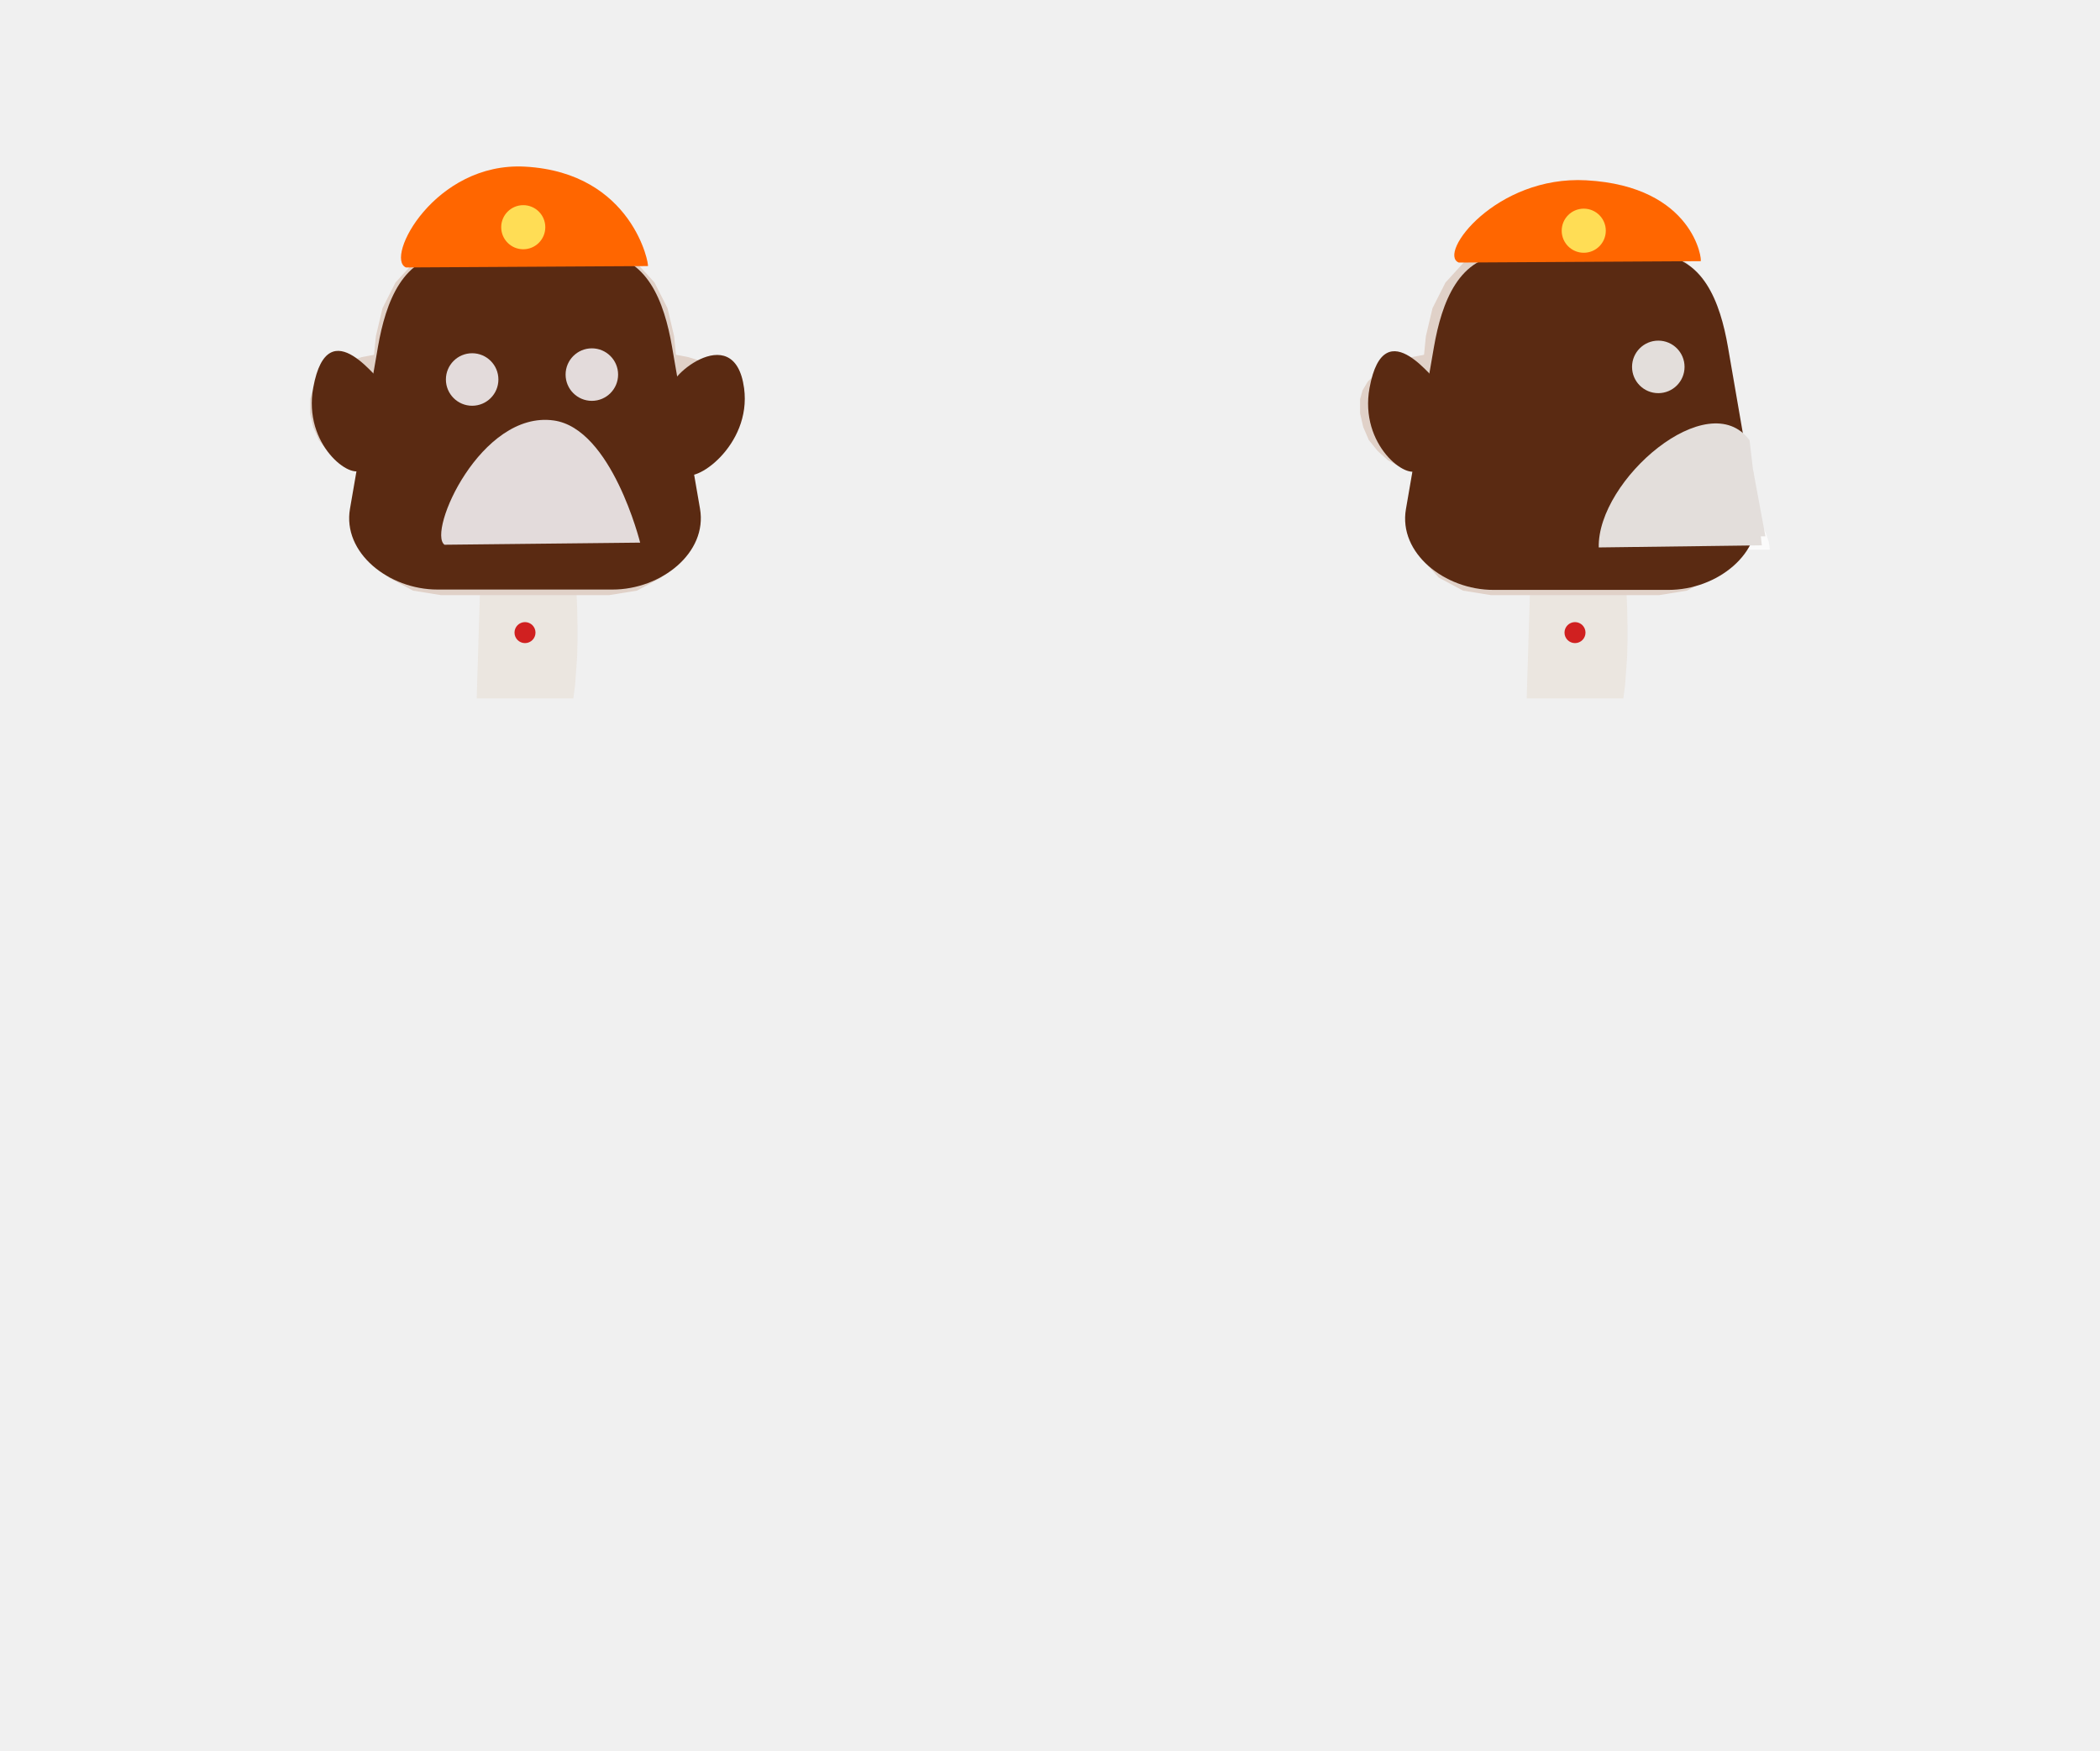
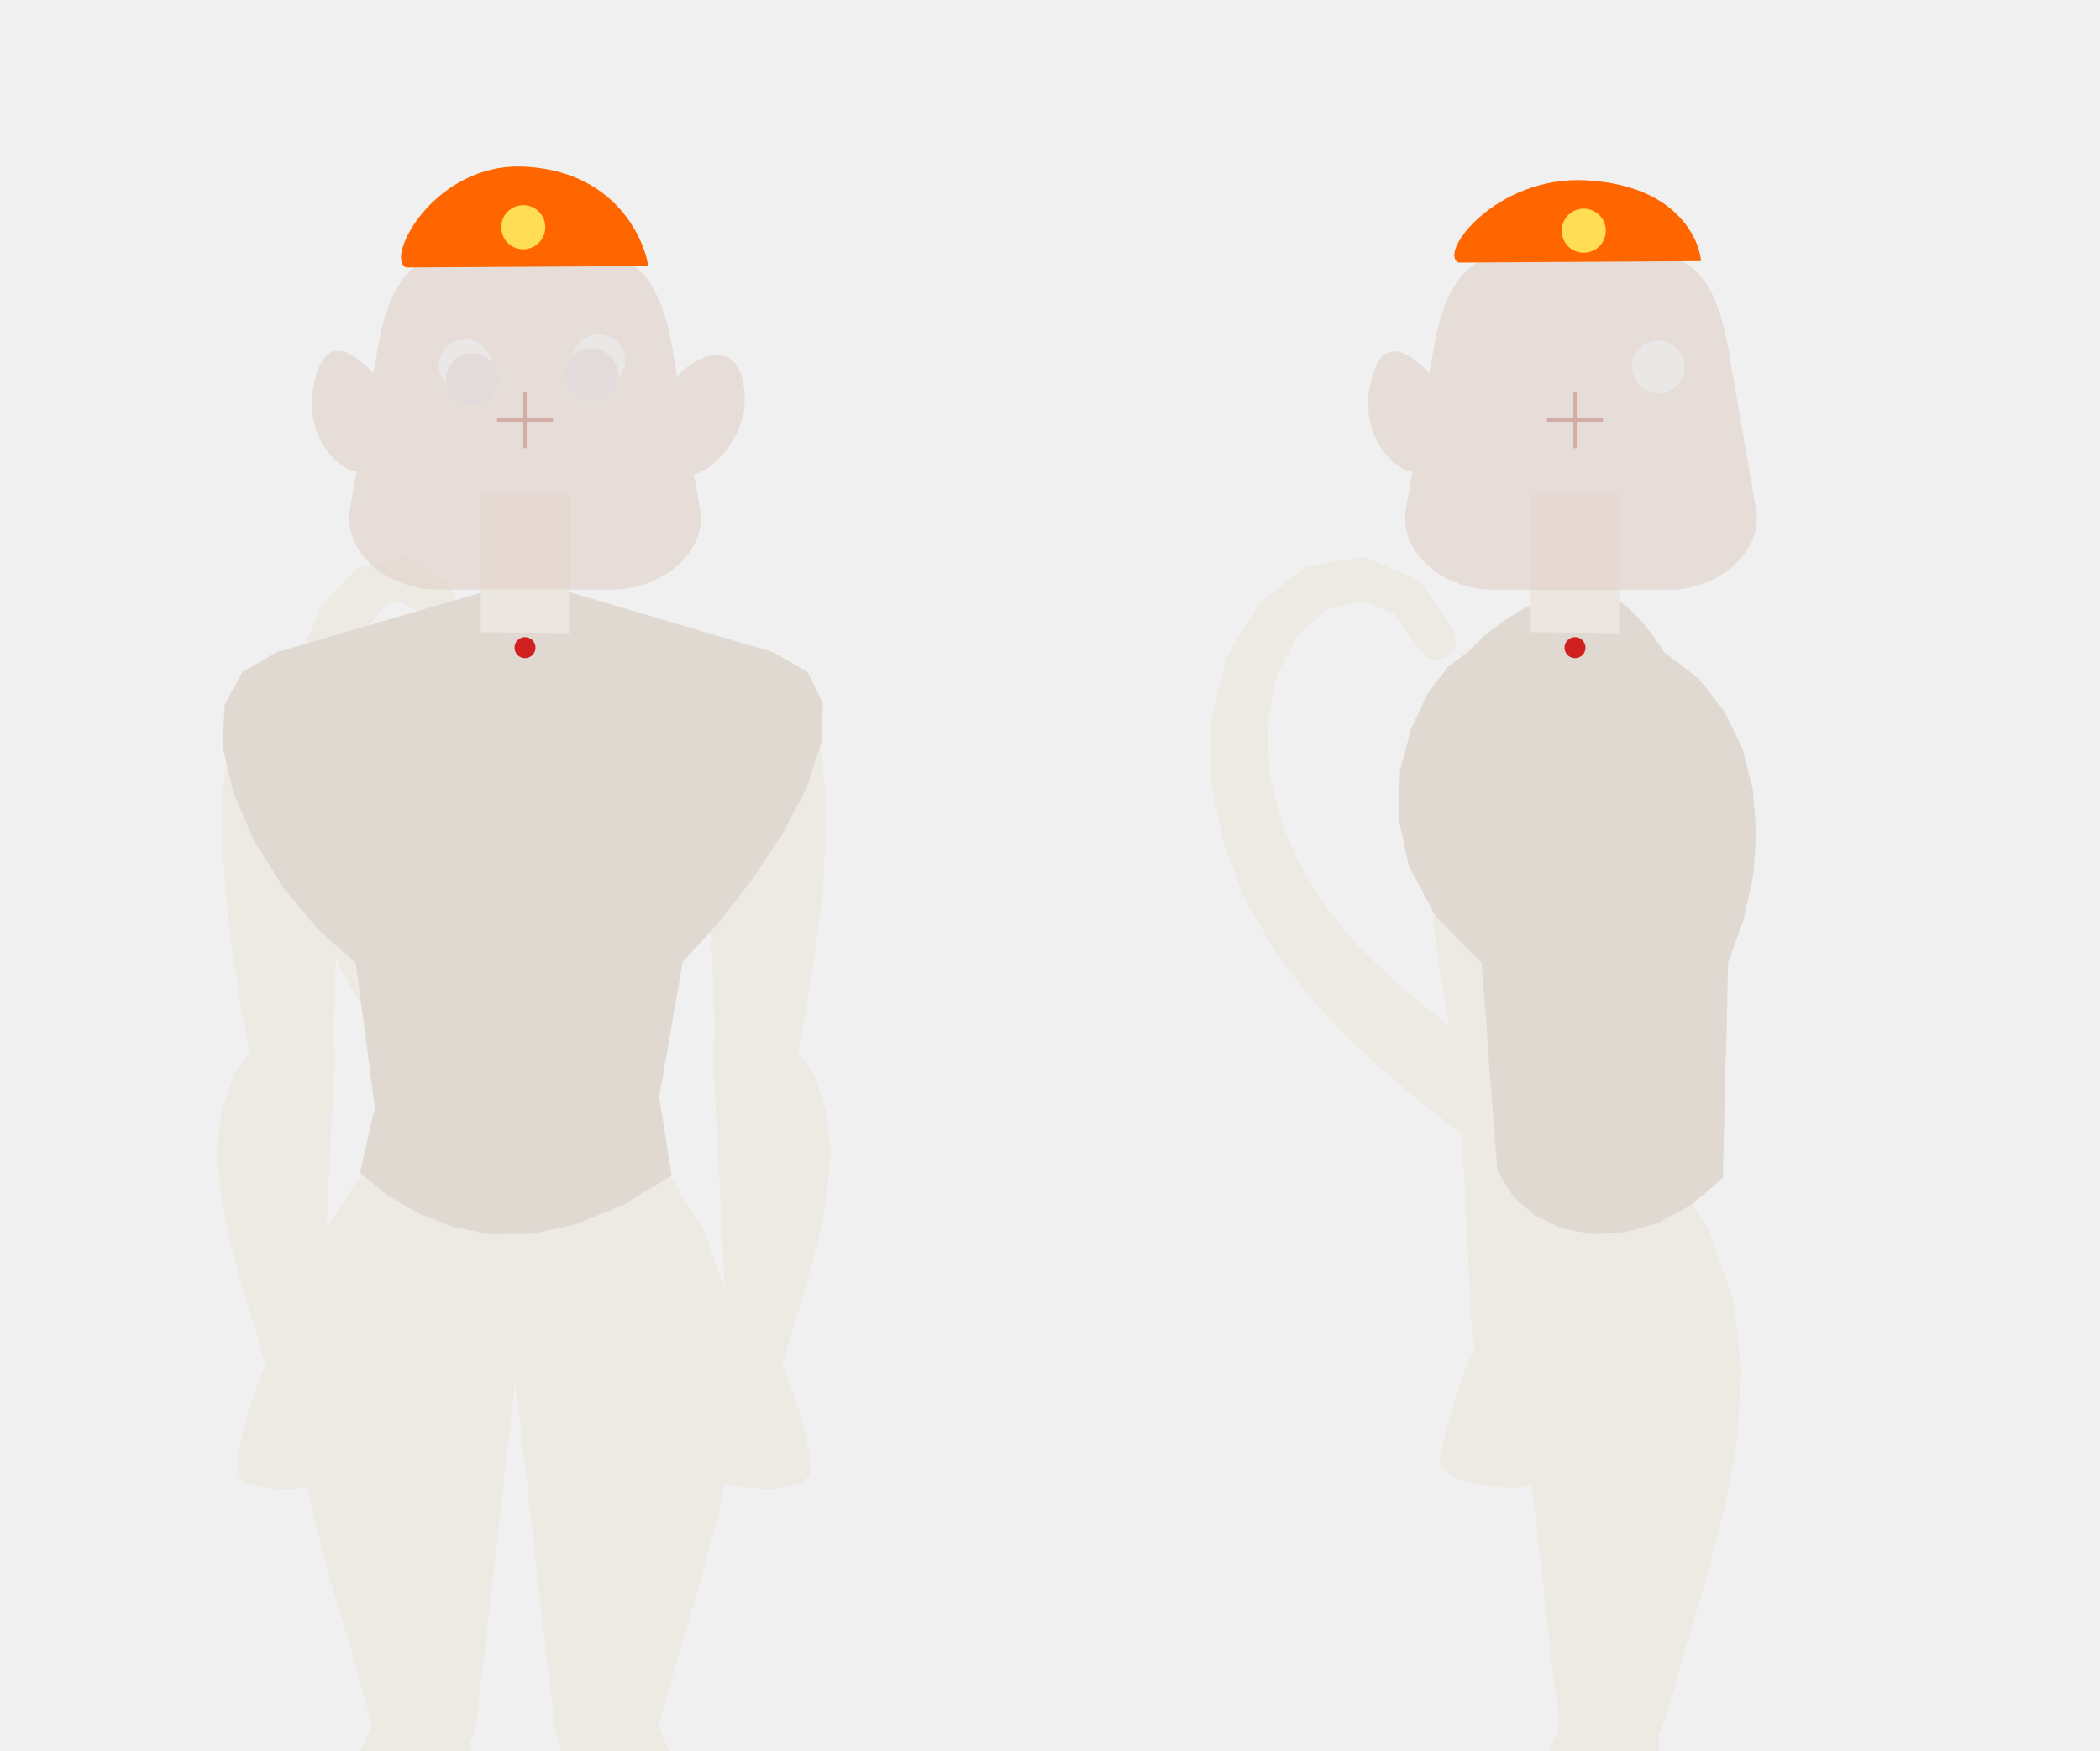
<svg xmlns="http://www.w3.org/2000/svg" width="1200" height="1000" viewBox="-1.5 -1.2 6 5">
-   <g id="front">
-     <g id="front-hair-body" />
-     <defs id="front-defs1792" />
-     <g id="front-guide" opacity="0.7">
-       <path d="M-0.138 0.795L-0.12 0.21L0.12 0.21L0.128 0.269L0.134 0.327L0.14 0.382L0.144 0.436L0.147 0.488L0.149 0.537L0.15 0.585L0.15 0.631L0.149 0.675L0.146 0.717L0.143 0.757L0.138 0.795Z" fill="#e8e1d9" id="front-path1766" />
-       <path d="M-0.381 -0.19L-0.424 -0.188L-0.466 -0.18L-0.505 -0.168L-0.54 -0.152L-0.57 -0.132L-0.592 -0.11L-0.607 -0.085L-0.614 -0.06L-0.614 -0.019L-0.605 0.02L-0.589 0.057L-0.564 0.088L-0.534 0.115L-0.498 0.134L-0.458 0.146L-0.415 0.15Z" fill="#d9c3b6" id="front-path1768" />
-       <path d="M0.381 -0.19L0.424 -0.188L0.466 -0.18L0.505 -0.168L0.54 -0.152L0.57 -0.132L0.592 -0.11L0.607 -0.085L0.614 -0.06L0.614 -0.019L0.605 0.02L0.589 0.057L0.564 0.088L0.534 0.115L0.498 0.134L0.458 0.146L0.415 0.15Z" fill="#d9c3b6" id="front-path1770" />
-       <path d="M0.192 -0.5L0.257 -0.487L0.318 -0.45L0.37 -0.393L0.407 -0.32L0.426 -0.24L0.474 0.24L0.47 0.32L0.441 0.393L0.389 0.45L0.32 0.487L0.24 0.5L-0.24 0.5L-0.32 0.487L-0.389 0.45L-0.441 0.393L-0.47 0.32L-0.474 0.24L-0.426 -0.24L-0.407 -0.32L-0.37 -0.393L-0.318 -0.45L-0.257 -0.487L-0.192 -0.5Z" fill="#d9c3b6" id="front-path1772" />
-       <path d="M-0.115 -0.12L-0.125 -0.083L-0.153 -0.055L-0.19 -0.045L-0.227 -0.055L-0.255 -0.083L-0.265 -0.12L-0.255 -0.158L-0.228 -0.185L-0.19 -0.195L-0.153 -0.185L-0.125 -0.158Z" fill="#ffffff" id="front-path1774" />
-       <path d="M0.265 -0.12L0.255 -0.083L0.227 -0.055L0.19 -0.045L0.153 -0.055L0.125 -0.083L0.115 -0.12L0.125 -0.158L0.152 -0.185L0.19 -0.195L0.227 -0.185L0.255 -0.158Z" fill="#ffffff" id="front-path1776" />
-       <path d="M0.19 0.37L0.187 0.349L0.178 0.322L0.164 0.292L0.146 0.262L0.123 0.234L0.098 0.209L0.071 0.188L0.044 0.173L0.019 0.163L0 0.16L-0.019 0.163L-0.044 0.173L-0.071 0.188L-0.098 0.209L-0.123 0.234L-0.146 0.262L-0.164 0.292L-0.178 0.322L-0.187 0.349L-0.19 0.37Z" fill="#ffffff" id="front-path1778" />
-       <path d="M-0.08 0H0.08M0 -0.08V0.08" stroke="#b04040" stroke-width="0.01" fill="none" id="front-path1780" />
+   <g>
+     <g opacity="0.7">
+       <path d="M0.094 2.027L0.078 2.087L0.034 2.131L-0.026 2.147L-0.086 2.131L-0.13 2.087L-0.146 2.027L-0.13 1.967L-0.086 1.923L-0.026 1.907L0.034 1.923L0.078 1.967Z" fill="#ebe5dd" />
+       <path d="M0.06 1.943L-0.023 1.865L-0.104 1.785L-0.182 1.703L-0.256 1.616L-0.326 1.52L-0.39 1.414L-0.444 1.294L-0.487 1.16L-0.514 1.015L-0.519 0.865L-0.501 0.722L-0.459 0.605L-0.406 0.534L-0.361 0.516L-0.309 0.544L-0.253 0.654L-0.154 0.607L-0.218 0.468L-0.342 0.391L-0.481 0.423L-0.583 0.533L-0.647 0.683L-0.678 0.854L-0.68 1.029L-0.658 1.198L-0.617 1.354L-0.562 1.497L-0.496 1.624L-0.424 1.738L-0.347 1.842L-0.269 1.937L-0.19 2.026L-0.112 2.111Z" fill="#ebe5dd" />
+       <path d="M-0.148 0.631L-0.156 0.658L-0.176 0.678L-0.203 0.686L-0.231 0.678L-0.251 0.658L-0.258 0.631L-0.251 0.603L-0.231 0.583L-0.203 0.576L-0.176 0.583L-0.156 0.603Z" fill="#ebe5dd" />
+       <path d="M-0.787 1.801L-0.768 1.854L-0.738 1.892L-0.7 1.917L-0.66 1.926L-0.62 1.92L-0.586 1.898L-0.562 1.86L-0.551 1.805L-0.545 1.665L-0.54 1.525L-0.535 1.385L-0.529 1.245L-0.524 1.105L-0.519 0.965L-0.513 0.824L-0.508 0.684L-0.571 0.677L-0.626 0.678L-0.674 0.687L-0.716 0.703L-0.751 0.726L-0.78 0.755L-0.804 0.79L-0.822 0.831L-0.849 0.93L-0.862 1.044L-0.865 1.17L-0.859 1.303L-0.846 1.437L-0.828 1.568L-0.808 1.691Z" fill="#ebe5dd" />
+       <path d="M-0.765 1.775L-0.832 1.872L-0.868 1.979L-0.878 2.094L-0.869 2.214L-0.845 2.337L-0.812 2.46L-0.776 2.581L-0.741 2.696L-0.727 2.725L-0.706 2.74L-0.681 2.743L-0.654 2.736L-0.629 2.718L-0.607 2.693L-0.591 2.659L-0.584 2.62L-0.579 2.518L-0.573 2.416L-0.568 2.314L-0.563 2.212L-0.558 2.111L-0.553 2.009L-0.548 1.907L-0.543 1.805L-0.548 1.773L-0.564 1.748L-0.589 1.73L-0.621 1.721L-0.657 1.72L-0.695 1.728L-0.732 1.746Z" fill="#ebe5dd" />
+       <path d="M-0.72 2.667L-0.735 2.688L-0.752 2.725L-0.771 2.775L-0.789 2.831L-0.805 2.889L-0.816 2.942L-0.821 2.985L-0.819 3.013L-0.798 3.034L-0.759 3.047L-0.708 3.053L-0.651 3.052L-0.595 3.044L-0.545 3.03L-0.509 3.01L-0.491 2.985L-0.493 2.963L-0.5 2.925L-0.512 2.877L-0.527 2.822L-0.545 2.769L-0.562 2.72L-0.578 2.683L-0.592 2.662L-0.62 2.64L-0.643 2.627L-0.661 2.624L-0.676 2.627L-0.688 2.635L-0.699 2.646L-0.709 2.657Z" fill="#ebe5dd" />
+       <path d="M-0.431 3.71L-0.513 3.903L-0.554 4.089L-0.562 4.269L-0.544 4.446L-0.508 4.619L-0.461 4.79L-0.411 4.961L-0.364 5.131L-0.346 5.173L-0.318 5.198L-0.286 5.207L-0.251 5.204L-0.218 5.191L-0.19 5.172L-0.171 5.148L-0.164 5.123L-0.163 4.95L-0.162 4.777L-0.161 4.603L-0.16 4.43L-0.159 4.257L-0.158 4.084L-0.157 3.911L-0.156 3.738L-0.165 3.693L-0.191 3.661L-0.228 3.641L-0.272 3.633L-0.319 3.637L-0.364 3.651L-0.403 3.676Z" fill="#ebe5dd" />
+       <path d="M-0.326 5.143L-0.344 5.165L-0.364 5.187L-0.388 5.208L-0.415 5.23L-0.446 5.253L-0.481 5.277L-0.52 5.303L-0.563 5.332L-0.586 5.332L-0.607 5.334L-0.626 5.34L-0.641 5.349L-0.652 5.362L-0.658 5.379L-0.659 5.402L-0.654 5.43L-0.59 5.431L-0.527 5.432L-0.463 5.434L-0.399 5.435L-0.336 5.437L-0.272 5.438L-0.208 5.439L-0.144 5.441L-0.15 5.409L-0.155 5.378L-0.161 5.347L-0.166 5.315L-0.171 5.284L-0.177 5.253L-0.182 5.221L-0.188 5.19L-0.205 5.184L-0.222 5.178L-0.24 5.172L-0.257 5.166L-0.274 5.161L-0.292 5.155L-0.309 5.149Z" fill="#ebe5dd" />
+       <path d="M-0.444 2.115L-0.568 2.312L-0.636 2.511L-0.659 2.71L-0.647 2.911L-0.61 3.11L-0.557 3.309L-0.498 3.506L-0.444 3.7L-0.414 3.776L-0.372 3.824L-0.324 3.847L-0.274 3.849L-0.226 3.836L-0.185 3.809L-0.155 3.775L-0.141 3.737L-0.122 3.568L-0.102 3.399L-0.083 3.23L-0.064 3.061L-0.045 2.892L-0.026 2.722L-0.007 2.553L0.013 2.384L-0.023 2.299L-0.066 2.236L-0.116 2.191L-0.172 2.161L-0.234 2.142L-0.301 2.13L-0.371 2.122Z" fill="#ebe5dd" />
+       <path d="M0.375 3.714L0.457 3.907L0.499 4.093L0.507 4.274L0.489 4.45L0.453 4.624L0.406 4.795L0.355 4.965L0.309 5.135L0.291 5.178L0.263 5.202L0.231 5.211L0.196 5.208L0.163 5.196L0.135 5.176L0.116 5.152L0.108 5.127L0.108 4.954L0.107 4.781L0.106 4.608L0.105 4.435L0.104 4.262L0.103 4.089L0.102 3.916L0.101 3.743L0.11 3.698L0.135 3.665L0.173 3.645L0.217 3.638L0.264 3.641L0.309 3.655L0.348 3.68Z" fill="#ebe5dd" />
+       <path d="M0.271 5.147L0.288 5.169L0.309 5.191L0.333 5.213L0.36 5.234L0.391 5.257L0.426 5.281L0.465 5.307L0.508 5.336L0.531 5.336L0.552 5.339L0.571 5.344L0.586 5.353L0.597 5.366L0.603 5.384L0.604 5.406L0.599 5.434L0.535 5.435L0.471 5.437L0.408 5.438L0.344 5.44L0.28 5.441L0.217 5.442L0.153 5.444L0.089 5.445L0.095 5.414L0.1 5.382L0.105 5.351L0.111 5.32L0.116 5.288L0.122 5.257L0.127 5.226L0.132 5.194L0.15 5.189L0.167 5.183L0.185 5.177L0.202 5.171L0.219 5.165L0.237 5.159L0.254 5.153Z" fill="#ebe5dd" />
+       <path d="M0.389 2.119L0.512 2.316L0.581 2.515L0.604 2.715L0.592 2.915L0.555 3.115L0.502 3.314L0.443 3.51L0.389 3.705L0.359 3.781L0.317 3.828L0.269 3.851L0.218 3.854L0.17 3.84L0.129 3.814L0.1 3.78L0.086 3.741L0.067 3.572L0.047 3.403L0.028 3.234L0.009 3.065L-0.01 2.896L-0.029 2.727L-0.049 2.558L-0.068 2.389L-0.033 2.304L0.01 2.241L0.061 2.196L0.117 2.165L0.179 2.146L0.245 2.135L0.316 2.127Z" fill="#ebe5dd" />
+       <path d="M0.781 1.801L0.762 1.853L0.732 1.892L0.694 1.916L0.654 1.926L0.614 1.92L0.58 1.898L0.556 1.86L0.545 1.805L0.54 1.665L0.534 1.525L0.529 1.385L0.524 1.245L0.518 1.104L0.513 0.964L0.507 0.824L0.502 0.684L0.565 0.677L0.62 0.678L0.669 0.686L0.71 0.703L0.745 0.726L0.774 0.755L0.798 0.79L0.816 0.831L0.843 0.929L0.857 1.044L0.859 1.17L0.853 1.303L0.84 1.437L0.822 1.568L0.802 1.691Z" fill="#ebe5dd" />
+       <path d="M0.759 1.775L0.826 1.872L0.862 1.979L0.872 2.094L0.863 2.214L0.839 2.337L0.806 2.46L0.77 2.58L0.735 2.696L0.721 2.724L0.7 2.74L0.675 2.743L0.649 2.735L0.623 2.718L0.601 2.692L0.585 2.659L0.578 2.62L0.573 2.518L0.568 2.416L0.563 2.314L0.558 2.212L0.552 2.11L0.547 2.008L0.542 1.907L0.537 1.805L0.542 1.773L0.558 1.748L0.583 1.73L0.615 1.721L0.651 1.72L0.689 1.728L0.726 1.746Z" fill="#ebe5dd" />
+       <path d="M0.714 2.667L0.729 2.687L0.747 2.725L0.765 2.775L0.783 2.831L0.799 2.888L0.81 2.942L0.815 2.985L0.813 3.013L0.792 3.034L0.753 3.047L0.702 3.053L0.645 3.051L0.589 3.044L0.539 3.03L0.503 3.01L0.485 2.985L0.487 2.963L0.494 2.925L0.506 2.876L0.522 2.822L0.539 2.768L0.556 2.72L0.573 2.683L0.586 2.662L0.615 2.639L0.637 2.627L0.655 2.624L0.67 2.627L0.682 2.635L0.693 2.646L0.703 2.657Z" fill="#ebe5dd" />
+       <path d="M0.709 0.663L0.621 0.637L0.532 0.611L0.444 0.585L0.356 0.559L0.268 0.533L0.18 0.507L0.092 0.481L0.004 0.455L-0.085 0.481L-0.174 0.507L-0.263 0.533L-0.353 0.559L-0.442 0.585L-0.531 0.611L-0.62 0.637L-0.709 0.663L-0.808 0.72L-0.858 0.813L-0.864 0.93L-0.834 1.063L-0.774 1.201L-0.691 1.335L-0.592 1.454L-0.484 1.55L-0.477 1.601L-0.47 1.653L-0.463 1.704L-0.456 1.756L-0.449 1.808L-0.443 1.859L-0.436 1.911L-0.429 1.962L-0.434 1.986L-0.439 2.009L-0.445 2.033L-0.45 2.056L-0.455 2.08L-0.461 2.104L-0.466 2.127L-0.471 2.151L-0.39 2.216L-0.3 2.268L-0.202 2.306L-0.094 2.326L0.021 2.324L0.145 2.297L0.278 2.243L0.419 2.158L0.415 2.13L0.41 2.102L0.406 2.074L0.401 2.046L0.397 2.018L0.392 1.989L0.388 1.961L0.383 1.933L0.392 1.885L0.4 1.837L0.409 1.789L0.417 1.741L0.425 1.693L0.434 1.644L0.442 1.596L0.45 1.548L0.549 1.44L0.647 1.315L0.736 1.182L0.806 1.047L0.847 0.92L0.851 0.808L0.808 0.72Z" fill="#d9cfc4" />
+       <path d="M0.126 0.609L0.126 0.558L0.126 0.508L0.126 0.458L0.126 0.408L0.126 0.358L0.126 0.308L0.126 0.258L0.126 0.208L0.095 0.208L0.063 0.209L0.032 0.209L0 0.21L-0.032 0.211L-0.063 0.211L-0.095 0.212L-0.126 0.212L-0.126 0.262L-0.126 0.311L-0.126 0.36L-0.126 0.409L-0.126 0.458L-0.126 0.507L-0.126 0.557L-0.126 0.606L-0.095 0.606L-0.063 0.606L-0.032 0.607L0 0.607L0.032 0.607L0.063 0.608L0.095 0.608Z" fill="#e8e1d9" />
+       <path d="M-0.08 0H0.08M0 -0.08V0.08" stroke="#b04040" stroke-width="0.01" fill="none" />
+       <g opacity="0.6">
+         <g>
+           <path style="fill:#d9c3b6;stroke-width:0.015;fill-opacity:1" d="m -0.21,-0.473 h 0.42 c 0.139,0 0.188,0.136 0.21,0.263 l 0.08,0.463 c 0.022,0.126 -0.111,0.231 -0.25,0.231 h -0.5 c -0.139,0 -0.272,-0.105 -0.25,-0.231 l 0.08,-0.463 c 0.022,-0.126 0.071,-0.263 0.21,-0.263 z" />
+           <path style="fill:#d9c3b6;fill-opacity:1;stroke-width:0.015" d="m -0.466,0.14 0.056,-0.253 c 4.656e-4,0.02 -0.152,-0.214 -0.195,0.02 -0.03,0.164 0.11,0.267 0.139,0.233 z" />
+           <path style="fill:#d9c3b6;fill-opacity:1;stroke-width:0.015" d="M 0.453,0.151 0.425,-0.09 C 0.385,-0.105 0.598,-0.298 0.626,-0.091 0.648,0.074 0.48,0.188 0.453,0.151 Z" />
+         </g>
+         <g>
+           <circle style="fill:#e3dedb;fill-opacity:1;stroke-width:0.015" cx="-0.171" cy="-0.156" r="0.075" />
+           <circle style="fill:#e3dedb;fill-opacity:1;stroke-width:0.015" cx="0.211" cy="-0.17" r="0.075" />
+         </g>
+       </g>
    </g>
-     <g id="front-back" />
-     <g id="front-g2146">
-       <path id="front-rect480" style="fill:#5a2a12;stroke-width:0.015;fill-opacity:1" d="m -0.21,-0.473 h 0.42 c 0.139,0 0.188,0.136 0.21,0.263 l 0.08,0.463 c 0.022,0.126 -0.111,0.231 -0.25,0.231 h -0.5 c -0.139,0 -0.272,-0.105 -0.25,-0.231 l 0.08,-0.463 c 0.022,-0.126 0.071,-0.263 0.21,-0.263 z" />
-       <circle style="fill:#e3dbdb;stroke-width:0.015" id="front-path639" cx="-0.151" cy="-0.116" r="0.075" />
-       <circle style="fill:#e3dbdb;stroke-width:0.015" id="front-path639-4" cx="0.191" cy="-0.13" r="0.075" />
-       <path style="fill:#5a2a12;fill-opacity:1;stroke-width:0.015" d="m -0.466,0.14 0.056,-0.253 c 4.656e-4,0.02 -0.152,-0.214 -0.195,0.02 -0.03,0.164 0.11,0.267 0.139,0.233 z" id="front-path855-2" />
-       <path style="fill:#5a2a12;fill-opacity:1;stroke-width:0.015" d="M 0.453,0.151 0.425,-0.09 C 0.385,-0.105 0.598,-0.298 0.626,-0.091 0.648,0.074 0.48,0.188 0.453,0.151 Z" id="front-path855-2-4" />
-       <path style="fill:#ff6600;stroke-width:0.015" d="m -0.34,-0.436 0.691,-0.004 c 0.005,0 -0.042,-0.267 -0.351,-0.284 C -0.258,-0.738 -0.402,-0.462 -0.34,-0.436 Z" id="front-path855-6-5" />
-       <circle style="fill:#ffdd55;stroke-width:0.015" id="front-path639-4-4-4" cx="-0.005" cy="-0.551" r="0.063" />
+     <g />
+     <g />
+     <g />
+     <g>
+       <circle style="fill:#e3dbdb;stroke-width:0.015" cx="-0.151" cy="-0.116" r="0.075" />
+       <circle style="fill:#e3dbdb;stroke-width:0.015" cx="0.191" cy="-0.13" r="0.075" />
    </g>
-     <g id="front-mouth-1" style="display:inline">
-       <path style="display:inline;fill:#e3dbdb;stroke-width:0.015" d="m -0.194,0.34 0.446,-0.002 c 0,0 -0.065,-0.124 -0.197,-0.132 -0.166,-0.011 -0.289,0.121 -0.249,0.135 z" id="front-path855-7" />
+     <g>
+       <path style="fill:#ff6600;stroke-width:0.015" d="m -0.34,-0.436 0.691,-0.004 c 0.005,0 -0.042,-0.267 -0.351,-0.284 C -0.258,-0.738 -0.402,-0.462 -0.34,-0.436 Z" />
+       <circle style="fill:#ffdd55;stroke-width:0.015" cx="-0.005" cy="-0.551" r="0.063" />
    </g>
-     <g id="front-mouth-2" style="display:inline">
-       <path style="fill:#e3dbdb;stroke-width:0.015" d="m -0.196,0.33 0.446,-0.004 c 0,0 -0.065,-0.191 -0.197,-0.205 -0.166,-0.017 -0.289,0.187 -0.249,0.208 z" id="front-path855" />
-     </g>
-     <g id="front-mouth-3" style="display:inline;fill:#e3dbdb">
-       <path style="fill:#e3dbdb;stroke-width:0.015" d="m -0.23,0.356 0.559,-0.006 c 0,0 -0.081,-0.326 -0.247,-0.349 C -0.126,-0.028 -0.28,0.32 -0.23,0.356 Z" id="front-path855-4" />
-     </g>
-     <g id="front-anchors">
-       <circle id="front-nape" cx="0" cy="0.607" r="0.03" fill="#d02020" />
+     <g>
+       <circle cx="0" cy="0.65" r="0.03" fill="#d02020" />
    </g>
  </g>
-   <g id="side" transform="translate(3,0)">
-     <g id="side-hair-body" />
-     <defs id="side-defs19545" />
-     <g id="side-guide" opacity="0.7">
-       <path d="M-0.138 0.795L-0.12 0.21L0.12 0.21L0.128 0.269L0.134 0.327L0.14 0.382L0.144 0.436L0.147 0.488L0.149 0.537L0.15 0.585L0.15 0.631L0.149 0.675L0.146 0.717L0.143 0.757L0.138 0.795Z" fill="#e8e1d9" id="side-path19523" />
-       <path d="M-0.381 -0.19L-0.424 -0.188L-0.466 -0.18L-0.505 -0.168L-0.54 -0.152L-0.57 -0.132L-0.592 -0.11L-0.607 -0.085L-0.614 -0.06L-0.614 -0.019L-0.605 0.02L-0.589 0.057L-0.564 0.088L-0.534 0.115L-0.498 0.134L-0.458 0.146L-0.415 0.15Z" fill="#d9c3b6" id="side-path19525" />
-       <path d="M0.192 -0.5L0.257 -0.487L0.318 -0.45L0.37 -0.393L0.407 -0.32L0.426 -0.24L0.474 0.24L0.47 0.32L0.441 0.393L0.389 0.45L0.32 0.487L0.24 0.5L-0.24 0.5L-0.32 0.487L-0.389 0.45L-0.441 0.393L-0.47 0.32L-0.474 0.24L-0.426 -0.24L-0.407 -0.32L-0.37 -0.393L-0.318 -0.45L-0.257 -0.487L-0.192 -0.5Z" fill="#d9c3b6" id="side-path19527" />
-       <path d="M0.215 -0.16L0.205 -0.123L0.178 -0.095L0.14 -0.085L0.103 -0.095L0.075 -0.123L0.065 -0.16L0.075 -0.198L0.102 -0.225L0.14 -0.235L0.178 -0.225L0.205 -0.198Z" fill="#ffffff" id="side-path19529" />
-       <path d="M0.557 0.37L0.554 0.349L0.545 0.322L0.531 0.292L0.513 0.262L0.49 0.234L0.465 0.209L0.438 0.188L0.411 0.173L0.386 0.163L0.367 0.16L0.348 0.163L0.323 0.173L0.296 0.188L0.269 0.209L0.244 0.234L0.221 0.262L0.203 0.292L0.189 0.322L0.18 0.349L0.177 0.37Z" fill="#ffffff" id="side-path19531" />
-       <path d="M-0.08 0H0.08M0 -0.08V0.08" stroke="#b04040" stroke-width="0.01" fill="none" id="side-path19533" />
+   <g transform="translate(3 0)">
+     <g opacity="0.7">
+       <path d="M-0.11 1.801L-0.12 1.856L-0.145 1.894L-0.179 1.916L-0.219 1.922L-0.259 1.913L-0.297 1.888L-0.327 1.85L-0.346 1.797L-0.367 1.687L-0.387 1.564L-0.404 1.433L-0.418 1.299L-0.424 1.166L-0.421 1.04L-0.408 0.926L-0.381 0.827L-0.363 0.786L-0.339 0.751L-0.31 0.722L-0.275 0.699L-0.233 0.683L-0.185 0.674L-0.13 0.673L-0.067 0.68L-0.072 0.82L-0.078 0.961L-0.083 1.101L-0.088 1.241L-0.094 1.381L-0.099 1.521L-0.104 1.661Z" fill="#ebe5dd" />
+       <path d="M-0.112 1.771L-0.045 1.868L-0.01 1.975L0.001 2.09L-0.008 2.21L-0.032 2.333L-0.065 2.456L-0.101 2.577L-0.136 2.692L-0.15 2.721L-0.171 2.736L-0.196 2.739L-0.223 2.732L-0.248 2.714L-0.27 2.689L-0.286 2.655L-0.294 2.616L-0.299 2.514L-0.304 2.412L-0.309 2.31L-0.314 2.209L-0.319 2.107L-0.324 2.005L-0.329 1.903L-0.334 1.801L-0.329 1.769L-0.313 1.744L-0.288 1.726L-0.256 1.717L-0.22 1.716L-0.182 1.724L-0.146 1.742Z" fill="#ebe5dd" />
+       <path d="M-0.157 2.664L-0.142 2.684L-0.125 2.721L-0.106 2.771L-0.088 2.827L-0.072 2.885L-0.061 2.938L-0.056 2.981L-0.058 3.009L-0.079 3.03L-0.118 3.043L-0.169 3.049L-0.226 3.048L-0.282 3.04L-0.332 3.026L-0.368 3.006L-0.386 2.982L-0.385 2.959L-0.377 2.921L-0.365 2.873L-0.35 2.819L-0.332 2.765L-0.315 2.716L-0.299 2.679L-0.285 2.658L-0.257 2.636L-0.234 2.624L-0.216 2.62L-0.201 2.623L-0.189 2.631L-0.179 2.642L-0.168 2.653Z" fill="#ebe5dd" />
+       <path d="M0.24 3.743L0.239 3.916L0.238 4.089L0.237 4.262L0.236 4.435L0.235 4.608L0.234 4.781L0.233 4.954L0.232 5.127L0.225 5.152L0.205 5.176L0.177 5.196L0.144 5.208L0.11 5.211L0.077 5.202L0.05 5.178L0.032 5.135L-0.015 4.965L-0.065 4.795L-0.112 4.624L-0.148 4.45L-0.166 4.274L-0.158 4.093L-0.117 3.907L-0.035 3.715L-0.007 3.68L0.032 3.655L0.077 3.641L0.124 3.638L0.168 3.645L0.205 3.665L0.23 3.698Z" fill="#ebe5dd" />
+       <path d="M0.185 5.147L0.213 5.169L0.246 5.191L0.285 5.213L0.33 5.234L0.381 5.257L0.438 5.281L0.501 5.307L0.571 5.336L0.609 5.336L0.643 5.339L0.673 5.344L0.698 5.353L0.716 5.366L0.727 5.384L0.728 5.406L0.72 5.434L0.616 5.435L0.512 5.437L0.408 5.438L0.304 5.44L0.2 5.441L0.096 5.442L-0.008 5.444L-0.112 5.445L-0.097 5.412L-0.083 5.378L-0.068 5.345L-0.054 5.312L-0.039 5.279L-0.025 5.245L-0.01 5.212L0.004 5.179L0.027 5.175L0.049 5.171L0.072 5.167L0.095 5.163L0.117 5.159L0.14 5.155L0.162 5.151Z" fill="#ebe5dd" />
+       <path d="M0.26 2.119L0.383 2.316L0.452 2.515L0.475 2.715L0.463 2.915L0.425 3.115L0.373 3.314L0.314 3.51L0.26 3.705L0.229 3.781L0.188 3.828L0.14 3.851L0.089 3.854L0.041 3.84L0 3.814L-0.03 3.78L-0.043 3.741L-0.063 3.572L-0.082 3.403L-0.101 3.234L-0.12 3.065L-0.139 2.896L-0.159 2.727L-0.178 2.558L-0.197 2.389L-0.162 2.304L-0.119 2.241L-0.069 2.196L-0.012 2.166L0.05 2.146L0.116 2.135L0.187 2.127Z" fill="#ebe5dd" />
+       <path d="M-0.021 2.027L-0.037 2.087L-0.081 2.131L-0.141 2.147L-0.201 2.131L-0.245 2.087L-0.261 2.027L-0.245 1.967L-0.201 1.923L-0.141 1.907L-0.081 1.923L-0.037 1.967Z" fill="#ebe5dd" />
+       <path d="M-0.071 1.929L-0.188 1.851L-0.302 1.772L-0.412 1.69L-0.517 1.602L-0.616 1.507L-0.704 1.401L-0.78 1.283L-0.838 1.153L-0.873 1.012L-0.88 0.868L-0.853 0.73L-0.793 0.614L-0.708 0.539L-0.612 0.516L-0.518 0.551L-0.439 0.662L-0.349 0.599L-0.442 0.461L-0.599 0.391L-0.766 0.418L-0.903 0.523L-0.994 0.676L-1.038 0.851L-1.039 1.032L-1.005 1.205L-0.944 1.365L-0.862 1.509L-0.766 1.638L-0.661 1.752L-0.551 1.855L-0.438 1.95L-0.324 2.039L-0.211 2.125Z" fill="#ebe5dd" />
+       <path d="M-0.339 0.631L-0.347 0.658L-0.367 0.678L-0.394 0.686L-0.422 0.678L-0.442 0.658L-0.449 0.631L-0.442 0.603L-0.422 0.583L-0.394 0.576L-0.367 0.583L-0.347 0.603Z" fill="#ebe5dd" />
+       <path d="M0.24 3.743L0.239 3.916L0.238 4.089L0.237 4.262L0.236 4.435L0.235 4.608L0.234 4.781L0.233 4.954L0.232 5.127L0.225 5.152L0.205 5.176L0.177 5.196L0.144 5.208L0.11 5.211L0.077 5.202L0.05 5.178L0.032 5.135L-0.015 4.965L-0.065 4.795L-0.112 4.624L-0.148 4.45L-0.166 4.274L-0.158 4.093L-0.117 3.907L-0.035 3.715L-0.007 3.68L0.032 3.655L0.077 3.641L0.124 3.638L0.168 3.645L0.205 3.665L0.23 3.698Z" fill="#ebe5dd" />
+       <path d="M0.185 5.147L0.213 5.169L0.246 5.191L0.285 5.213L0.33 5.234L0.381 5.257L0.438 5.281L0.501 5.307L0.571 5.336L0.609 5.336L0.643 5.339L0.673 5.344L0.698 5.353L0.716 5.366L0.727 5.384L0.728 5.406L0.72 5.434L0.616 5.435L0.512 5.437L0.408 5.438L0.304 5.44L0.2 5.441L0.096 5.442L-0.008 5.444L-0.112 5.445L-0.097 5.412L-0.083 5.378L-0.068 5.345L-0.054 5.312L-0.039 5.279L-0.025 5.245L-0.01 5.212L0.004 5.179L0.027 5.175L0.049 5.171L0.072 5.167L0.095 5.163L0.117 5.159L0.14 5.155L0.162 5.151Z" fill="#ebe5dd" />
+       <path d="M0.26 2.119L0.383 2.316L0.452 2.515L0.475 2.715L0.463 2.915L0.425 3.115L0.373 3.314L0.314 3.51L0.26 3.705L0.229 3.781L0.188 3.828L0.14 3.851L0.089 3.854L0.041 3.84L0 3.814L-0.03 3.78L-0.043 3.741L-0.063 3.572L-0.082 3.403L-0.101 3.234L-0.12 3.065L-0.139 2.896L-0.159 2.727L-0.178 2.558L-0.197 2.389L-0.162 2.304L-0.119 2.241L-0.069 2.196L-0.012 2.166L0.05 2.146L0.116 2.135L0.187 2.127Z" fill="#ebe5dd" />
+       <path d="M0.164 1.801L0.153 1.856L0.128 1.894L0.094 1.916L0.055 1.922L0.014 1.913L-0.024 1.888L-0.054 1.85L-0.073 1.797L-0.093 1.687L-0.114 1.564L-0.131 1.433L-0.144 1.299L-0.151 1.166L-0.148 1.04L-0.135 0.926L-0.108 0.827L-0.089 0.786L-0.066 0.751L-0.036 0.722L-0.001 0.699L0.04 0.683L0.088 0.674L0.143 0.673L0.206 0.68L0.201 0.82L0.196 0.961L0.19 1.101L0.185 1.241L0.18 1.381L0.174 1.521L0.169 1.661Z" fill="#ebe5dd" />
+       <path d="M0.162 1.771L0.228 1.868L0.264 1.975L0.274 2.09L0.265 2.21L0.241 2.333L0.208 2.456L0.172 2.577L0.137 2.692L0.123 2.721L0.102 2.736L0.077 2.739L0.051 2.732L0.025 2.714L0.003 2.689L-0.013 2.655L-0.02 2.616L-0.025 2.514L-0.03 2.412L-0.035 2.31L-0.04 2.209L-0.045 2.107L-0.05 2.005L-0.056 1.903L-0.061 1.801L-0.056 1.769L-0.04 1.744L-0.014 1.726L0.017 1.717L0.053 1.716L0.091 1.724L0.128 1.742Z" fill="#ebe5dd" />
+       <path d="M0.116 2.664L0.131 2.684L0.149 2.721L0.167 2.771L0.185 2.827L0.201 2.885L0.212 2.938L0.217 2.981L0.215 3.009L0.194 3.03L0.155 3.043L0.104 3.049L0.047 3.048L-0.009 3.04L-0.058 3.026L-0.095 3.006L-0.112 2.982L-0.111 2.959L-0.104 2.921L-0.092 2.873L-0.076 2.819L-0.059 2.765L-0.042 2.716L-0.025 2.679L-0.012 2.658L0.017 2.636L0.039 2.624L0.057 2.62L0.072 2.623L0.084 2.631L0.095 2.642L0.105 2.653Z" fill="#ebe5dd" />
+       <path d="M0.255 0.663L0.244 0.646L0.228 0.624L0.208 0.596L0.183 0.567L0.153 0.537L0.116 0.508L0.073 0.482L0.021 0.462L-0.005 0.475L-0.038 0.489L-0.076 0.505L-0.118 0.524L-0.164 0.548L-0.211 0.579L-0.259 0.616L-0.307 0.663L-0.362 0.704L-0.419 0.778L-0.468 0.88L-0.5 1.001L-0.505 1.136L-0.474 1.276L-0.398 1.417L-0.267 1.55L-0.263 1.598L-0.259 1.648L-0.255 1.7L-0.251 1.752L-0.248 1.804L-0.244 1.857L-0.24 1.91L-0.236 1.962L-0.234 1.986L-0.232 2.009L-0.23 2.032L-0.229 2.055L-0.227 2.078L-0.225 2.101L-0.223 2.123L-0.221 2.145L-0.177 2.217L-0.114 2.272L-0.038 2.309L0.049 2.325L0.142 2.32L0.238 2.293L0.333 2.241L0.423 2.164L0.423 2.132L0.424 2.101L0.425 2.071L0.425 2.042L0.426 2.014L0.427 1.986L0.427 1.959L0.428 1.933L0.429 1.888L0.43 1.844L0.432 1.799L0.433 1.753L0.434 1.706L0.435 1.656L0.436 1.604L0.438 1.548L0.482 1.427L0.509 1.302L0.518 1.176L0.508 1.054L0.478 0.937L0.426 0.831L0.353 0.738Z" fill="#d9cfc4" />
+       <path d="M0.126 0.609L0.126 0.558L0.126 0.508L0.126 0.458L0.126 0.408L0.126 0.358L0.126 0.308L0.126 0.258L0.126 0.208L0.095 0.208L0.063 0.209L0.032 0.209L0 0.21L-0.032 0.211L-0.063 0.211L-0.095 0.212L-0.126 0.212L-0.126 0.262L-0.126 0.311L-0.126 0.36L-0.126 0.409L-0.126 0.458L-0.126 0.507L-0.126 0.557L-0.126 0.606L-0.095 0.606L-0.063 0.606L-0.032 0.607L0 0.607L0.032 0.607L0.063 0.608L0.095 0.608Z" fill="#e8e1d9" />
+       <path d="M-0.08 0H0.08M0 -0.08V0.08" stroke="#b04040" stroke-width="0.01" fill="none" />
+       <g opacity="0.6">
+         <g>
+           <path style="fill:#d9c3b6;fill-opacity:1;stroke-width:0.015" d="m -0.193,-0.472 h 0.42 c 0.139,0 0.188,0.136 0.21,0.263 l 0.08,0.463 c 0.022,0.126 -0.111,0.231 -0.25,0.231 h -0.5 c -0.139,0 -0.272,-0.105 -0.25,-0.231 l 0.08,-0.463 c 0.022,-0.126 0.071,-0.263 0.21,-0.263 z" />
+           <path style="fill:#d9c3b6;fill-opacity:1;stroke-width:0.015" d="m -0.448,0.141 0.056,-0.253 c 4.656e-4,0.02 -0.152,-0.214 -0.195,0.02 -0.03,0.164 0.11,0.267 0.139,0.233 z" />
+         </g>
+         <g>
+           <circle style="fill:#e3dedb;fill-opacity:1;stroke-width:0.015" cx="0.238" cy="-0.152" r="0.075" />
+         </g>
+       </g>
    </g>
-     <g id="side-back" />
-     <g id="side-head">
-       <path id="side-rect480" style="fill:#5a2a12;fill-opacity:1;stroke-width:0.015" d="m -0.193,-0.472 h 0.42 c 0.139,0 0.188,0.136 0.21,0.263 l 0.08,0.463 c 0.022,0.126 -0.111,0.231 -0.25,0.231 h -0.5 c -0.139,0 -0.272,-0.105 -0.25,-0.231 l 0.08,-0.463 c 0.022,-0.126 0.071,-0.263 0.21,-0.263 z" />
-       <circle style="fill:#e3dedb;fill-opacity:1;stroke-width:0.015" id="side-path639-4" cx="0.238" cy="-0.152" r="0.075" />
-       <path style="fill:#5a2a12;fill-opacity:1;stroke-width:0.015" d="m -0.448,0.141 0.056,-0.253 c 4.656e-4,0.02 -0.152,-0.214 -0.195,0.02 -0.03,0.164 0.11,0.267 0.139,0.233 z" id="side-path855-2" />
-       <path style="display:inline;fill:#ff6600;stroke-width:0.015" d="m -0.332,-0.45 0.691,-0.004 c 0.005,0 -0.018,-0.214 -0.327,-0.231 -0.258,-0.014 -0.426,0.21 -0.364,0.235 z" id="side-path855-6-5" />
-       <circle style="display:inline;fill:#ffdd55;stroke-width:0.015" id="side-path639-4-4-4" cx="0.025" cy="-0.541" r="0.063" />
+     <g />
+     <g />
+     <g />
+     <g>
+       <path style="display:inline;fill:#ff6600;stroke-width:0.015" d="m -0.332,-0.45 0.691,-0.004 c 0.005,0 -0.018,-0.214 -0.327,-0.231 -0.258,-0.014 -0.426,0.21 -0.364,0.235 z" />
+       <circle style="display:inline;fill:#ffdd55;stroke-width:0.015" cx="0.025" cy="-0.541" r="0.063" />
    </g>
-     <g id="side-mouth-1">
-       <path style="display:inline;fill:#e3dedb;fill-opacity:1;stroke-width:0.015" d="M 0.181,0.322 0.54,0.32 0.513,0.205 C 0.422,0.144 0.178,0.248 0.181,0.322 Z" id="side-path855-4-3" />
-     </g>
-     <g id="side-mouth-2" style="display:inline">
-       <path style="display:inline;fill:#e3dedb;fill-opacity:1;stroke-width:0.015" d="m 0.077,0.336 0.467,-0.004 -0.035,-0.189 C 0.39,0.042 0.073,0.214 0.077,0.336 Z" id="side-path855-4-5" />
-     </g>
-     <g id="side-mouth-3" style="display:inline">
-       <path style="display:inline;fill:#e3dedb;fill-opacity:1;stroke-width:0.016" d="m -0.23,0.356 0.559,-0.006 -0.042,-0.3 c -0.141,-0.16 -0.521,0.113 -0.516,0.306 z" id="side-path855-4" transform="matrix(0.8351622,0,0,1,0.2590901,0.00772665)" />
-     </g>
-     <g id="side-anchors">
-       <circle id="side-nape" cx="0" cy="0.607" r="0.03" fill="#d02020" />
+     <g>
+       <circle cx="0" cy="0.65" r="0.03" fill="#d02020" />
    </g>
  </g>
</svg>
